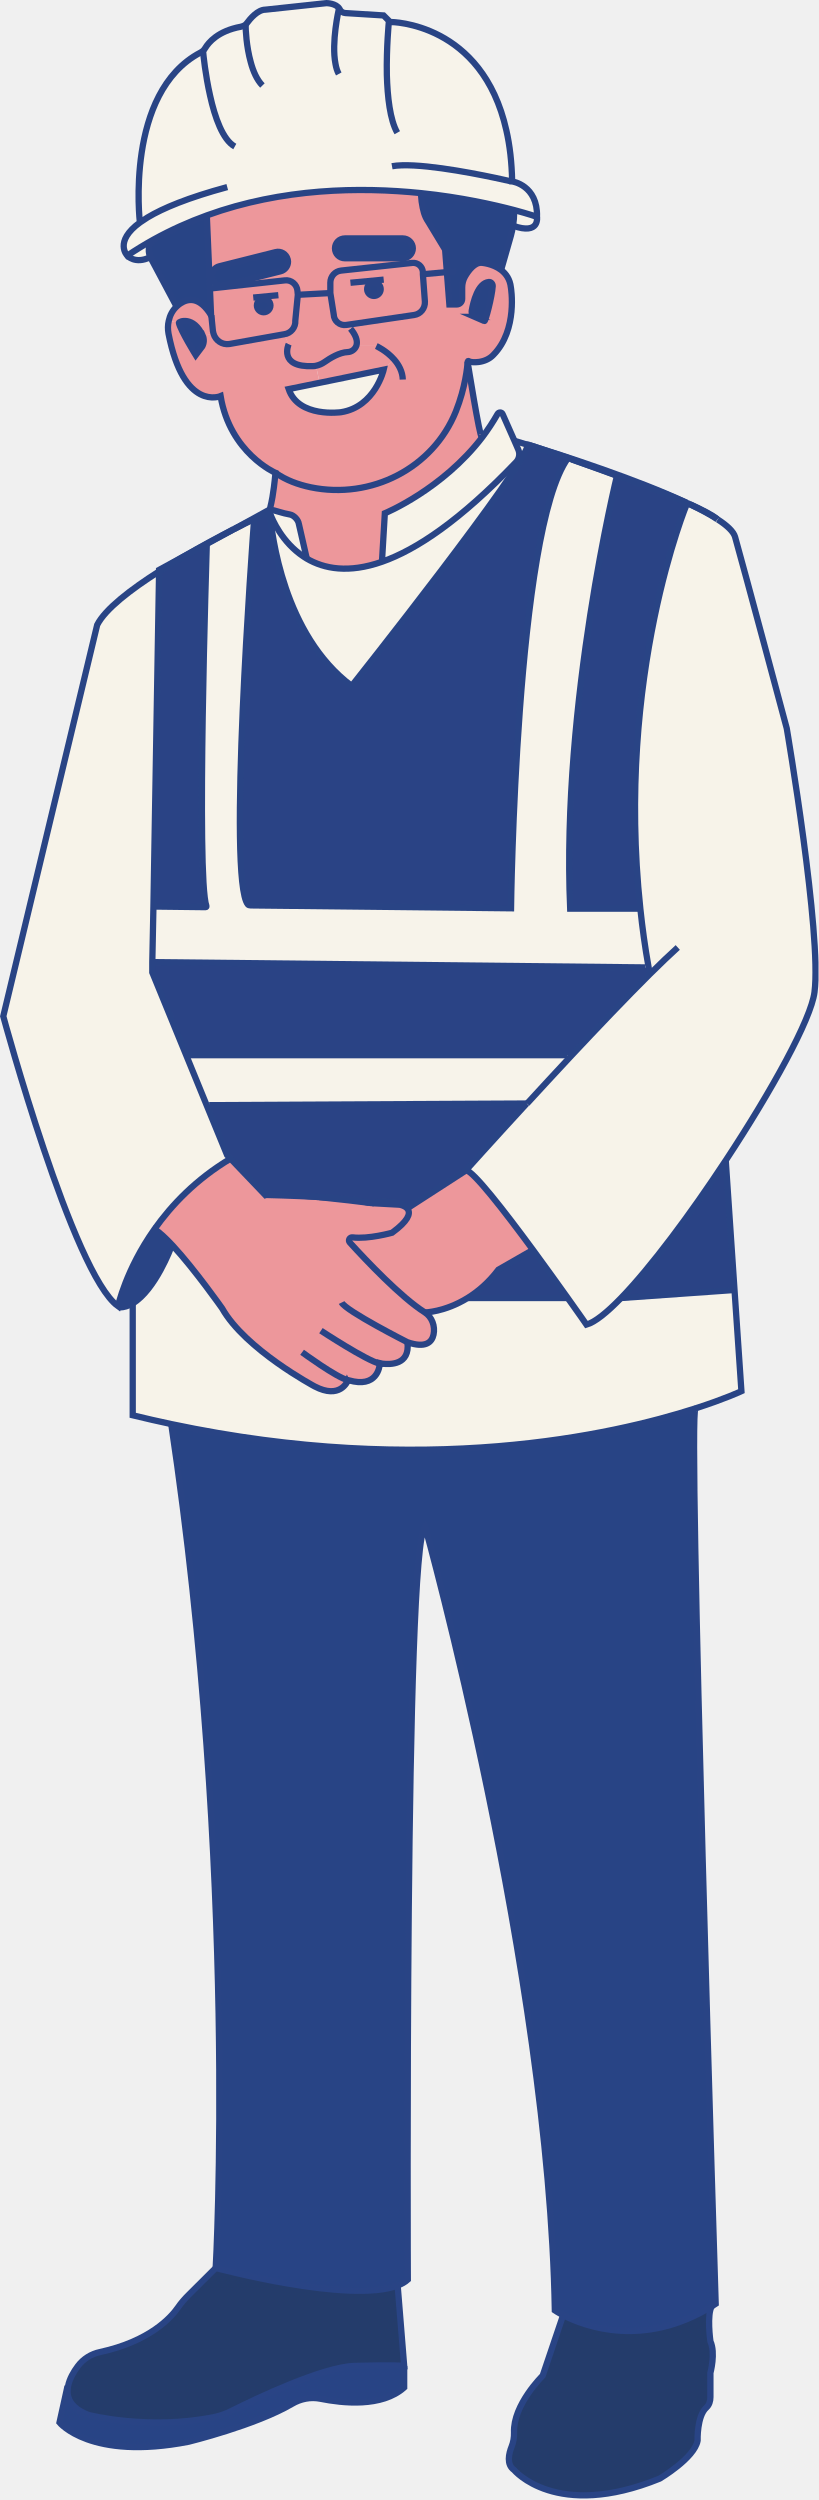
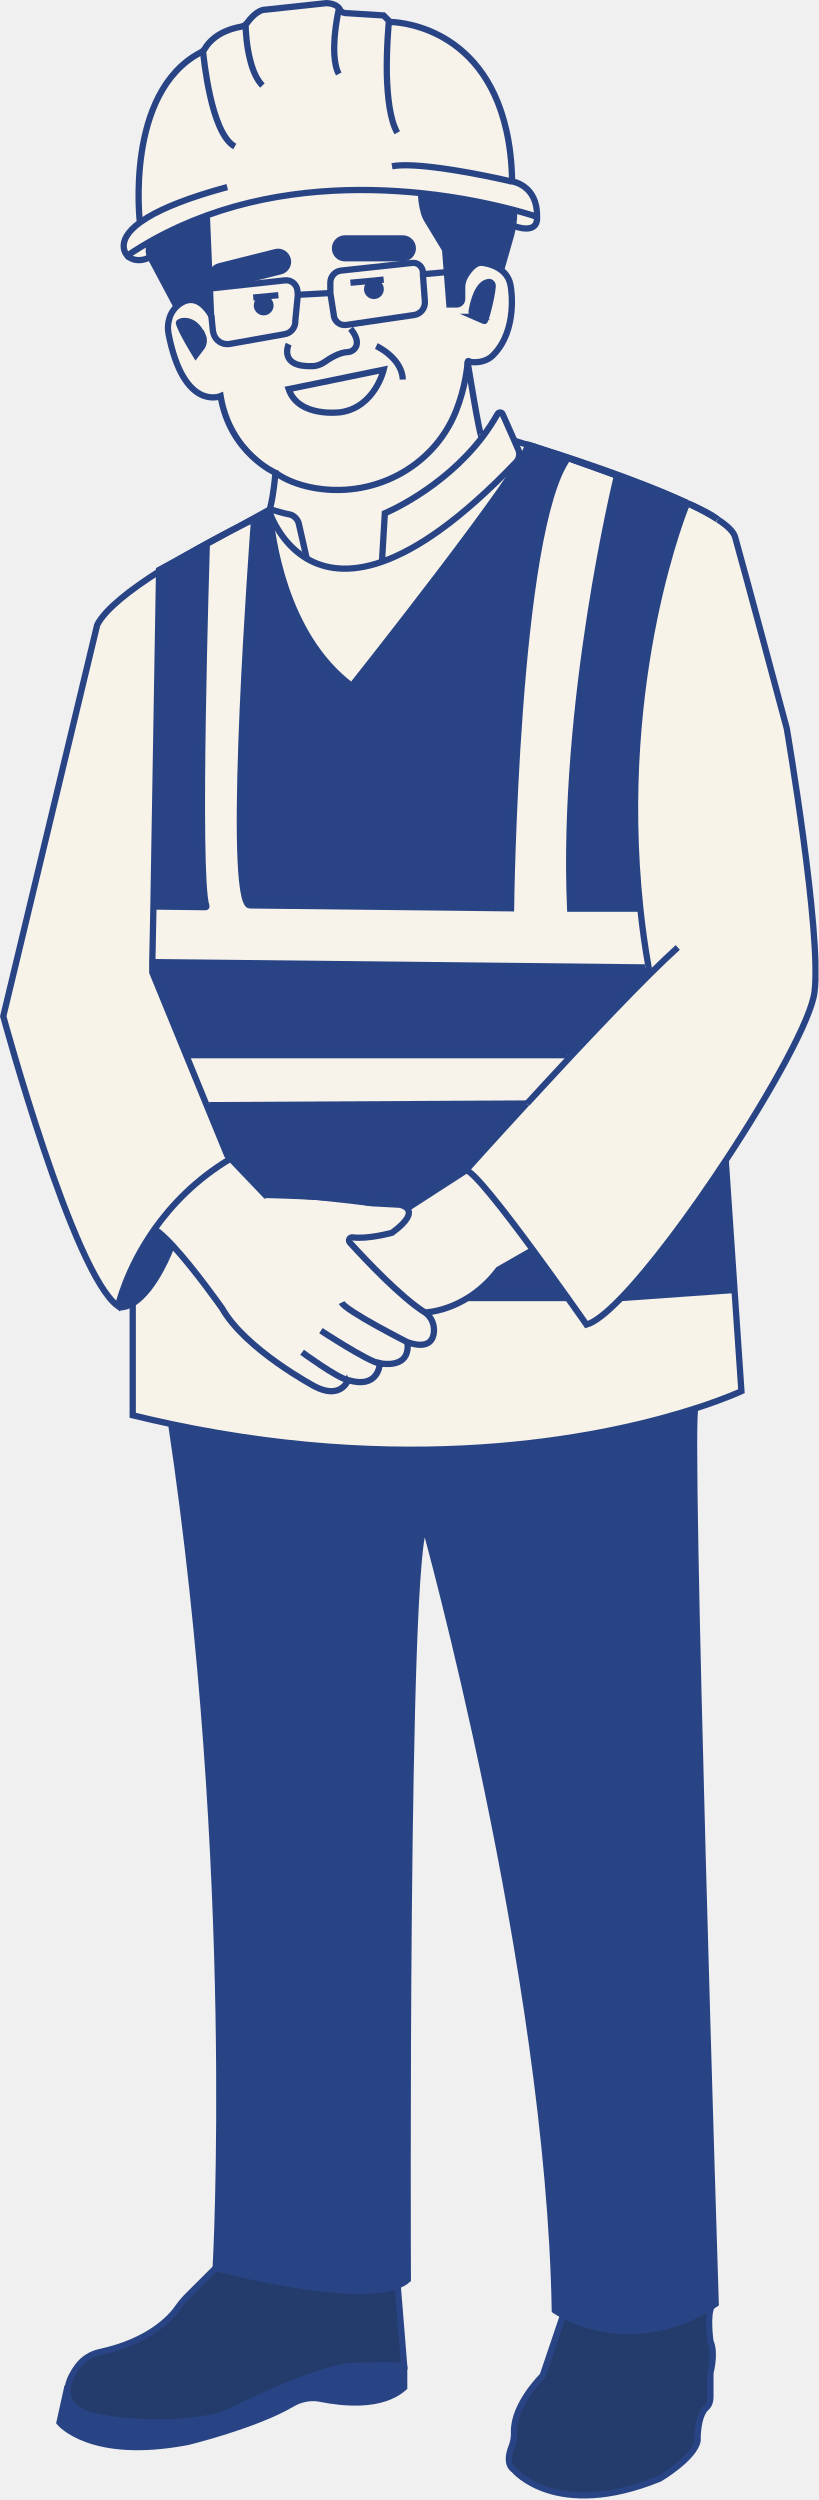
<svg xmlns="http://www.w3.org/2000/svg" width="185" height="565" viewBox="0 0 185 565" fill="none">
  <g clip-path="url(#clip0_3259_419)">
    <path d="M140.348 293.352C137.142 296.644 134.446 298.828 132.516 299.396C132.516 299.396 130.814 296.956 128.26 293.352C126.103 290.316 123.322 286.428 120.428 282.512C113.873 273.602 106.808 264.522 105.275 264.522C105.275 264.522 111.177 257.967 119.009 249.426C122.017 246.134 125.337 242.559 128.686 238.955C134.957 232.23 141.483 225.42 146.761 220.17C146.676 219.631 146.562 219.063 146.477 218.524C145.683 214.069 145.087 209.699 144.633 205.414C138.958 152.465 155.217 113.731 155.217 113.731C155.416 113.845 155.643 113.93 155.841 114.015C158.225 115.179 160.325 116.285 161.999 117.364C161.999 117.364 162.056 117.392 162.084 117.42C164.241 118.839 165.688 120.173 166 121.336C168.157 128.941 177.691 164.638 177.691 164.638C177.691 164.638 185.608 211.203 183.962 224.256C183.196 230.357 174.314 246.503 163.929 262.252C155.898 274.425 147.016 286.371 140.263 293.352H140.348Z" fill="#F7F3E9" />
    <path d="M166 291.535L167.561 314.406C167.561 314.406 163.957 316.109 157.175 318.294C138.56 324.281 95.968 333.958 38.705 321.841C35.839 321.245 32.945 320.564 29.994 319.855V294.543C35.101 291.479 38.705 281.774 38.705 281.774L39.017 281.49C43.983 286.853 50.169 295.65 50.169 295.65C55.39 304.929 71.082 313.3 71.082 313.3C76.814 316.279 78.488 312.222 78.63 311.881C78.659 311.881 78.715 311.881 78.744 311.881H78.772C85.157 313.782 85.781 308.902 85.809 308.107C86.093 308.192 86.292 308.192 86.405 308.107C88.079 308.306 92.676 308.447 92.052 303.283C96.195 304.702 97.585 303.283 97.954 301.552C98.352 299.651 97.585 297.579 95.968 296.53C95.968 296.53 100.451 296.473 105.644 293.266H128.232C130.814 296.87 132.488 299.31 132.488 299.31C134.389 298.771 137.113 296.586 140.32 293.266L165.972 291.479L166 291.535Z" fill="#F7F3E9" />
    <path d="M164.014 262.223L166 291.535L140.348 293.323C147.102 286.342 156.012 274.396 164.014 262.223Z" fill="#2A4385" />
    <path d="M89.867 516.529C79.056 520.7 48.75 512.556 48.75 512.556C48.75 512.556 53.829 423.002 38.705 321.869C95.968 333.957 138.532 324.31 157.175 318.322C155.387 318.918 161.744 520.7 161.744 520.7C161.375 520.7 161.091 520.899 160.892 521.24C145.371 530.831 132.034 525.723 127.267 523.254C126.046 522.63 125.394 522.176 125.394 522.176C124.117 445.646 96.053 344.996 96.053 344.996C91.428 349.281 92.165 515.224 92.165 515.224C91.57 515.763 90.775 516.189 89.867 516.557V516.529Z" fill="#284485" />
    <path d="M160.523 529.185C161.744 531.852 160.523 536.335 160.523 536.335V541.812C160.523 542.692 160.24 543.571 159.615 544.167C157.459 546.097 157.629 551.63 157.629 551.63C156.948 555.574 149.06 560.228 149.06 560.228C125.621 569.762 116.143 558.27 116.143 558.27C114.412 557.05 114.98 554.581 115.604 552.964C116.001 551.942 116.2 550.892 116.143 549.814C115.916 543.543 122.613 536.96 122.613 536.96L127.238 523.282C132.006 525.751 145.342 530.83 160.864 521.268C159.644 523.112 160.523 529.241 160.523 529.241V529.185Z" fill="#243C6B" />
    <path d="M155.217 113.646C155.217 113.646 155.302 113.646 155.331 113.675C155.331 113.675 139.071 152.408 144.746 205.358H128.827C126.813 158.878 139.412 107.517 139.412 107.517L129.196 103.8C137.057 106.496 147.953 110.383 155.217 113.618V113.646Z" fill="#2A4385" />
    <path d="M146.562 218.496C146.648 219.035 146.733 219.602 146.846 220.142C141.568 225.391 135.042 232.23 128.771 238.927L128.288 238.444H42.11L34.449 219.744V217.417L145.796 218.609L146.562 218.467V218.496Z" fill="#2A4385" />
    <path d="M146.563 218.495L145.796 218.637L34.477 217.446L34.704 204.847L46.48 204.988C46.48 204.988 46.707 204.875 46.65 204.761C44.352 198.32 46.707 124.344 46.736 122.925L52.723 119.633L52.836 119.577C54.567 118.668 56.128 117.902 57.377 117.306C57.036 121.96 51.332 198.661 55.958 204.364C56.1 204.534 56.327 204.591 56.554 204.591L115.434 205.244C115.434 205.244 116.456 119.747 128.317 103.487C128.6 103.572 128.856 103.658 129.168 103.771L139.383 107.488C139.383 107.488 126.784 158.849 128.799 205.329H144.718C145.172 209.614 145.768 213.984 146.563 218.439V218.495Z" fill="#F7F3EA" />
    <path d="M119.69 100.649C126.898 102.863 143.867 108.339 155.189 113.674C147.925 110.439 137.028 106.552 129.168 103.856C128.884 103.742 128.6 103.657 128.317 103.572C124.032 102.125 120.769 101.047 119.662 100.678L119.69 100.649Z" fill="#F7F3E9" />
    <path d="M128.26 238.472L128.742 238.955C125.394 242.558 122.074 246.134 119.066 249.425L47.303 249.794L46.821 249.993L42.11 238.472H128.288H128.26Z" fill="#F7F3EA" />
    <path d="M128.26 293.351H105.672C107.971 291.933 110.411 289.89 112.653 286.938L120.428 282.483C123.322 286.399 126.075 290.287 128.26 293.323V293.351Z" fill="#2A4385" />
    <path d="M121.336 48.977C121.336 48.977 122.131 53.205 115.945 51.02C116.115 49.998 116.2 48.977 116.2 47.955V47.671C116.2 47.671 116.2 47.501 116.2 47.444C119.492 48.324 121.365 48.977 121.365 48.977H121.336Z" fill="#F7F3EA" />
    <path d="M115.718 40.975C115.718 40.975 121.535 41.798 121.336 48.977C121.336 48.977 119.463 48.324 116.172 47.444C116.143 45.657 115.434 43.926 114.242 42.592C113.448 41.741 112.539 40.861 111.83 40.18C113.873 40.634 115.264 40.946 115.462 40.975H115.718Z" fill="#F7F3EA" />
-     <path d="M105.304 264.521C106.836 264.521 113.902 273.602 120.456 282.512L112.681 286.967C110.44 289.89 107.999 291.933 105.701 293.38C100.508 296.586 96.025 296.643 96.025 296.643C90.633 293.238 82.745 284.867 79.084 280.866C78.63 280.384 79.056 279.589 79.708 279.703C83.312 280.157 88.647 278.653 88.647 278.653C95.996 273.261 90.378 272.325 90.378 272.325C89.612 272.268 86.093 272.07 84.22 271.984C87.824 270.736 92.449 272.892 92.449 272.892L105.304 264.578V264.521Z" fill="#ED979B" />
+     <path d="M105.304 264.521C106.836 264.521 113.902 273.602 120.456 282.512L112.681 286.967C110.44 289.89 107.999 291.933 105.701 293.38C100.508 296.586 96.025 296.643 96.025 296.643C90.633 293.238 82.745 284.867 79.084 280.866C78.63 280.384 79.056 279.589 79.708 279.703C83.312 280.157 88.647 278.653 88.647 278.653C95.996 273.261 90.378 272.325 90.378 272.325C89.612 272.268 86.093 272.07 84.22 271.984C87.824 270.736 92.449 272.892 92.449 272.892L105.304 264.578V264.521Z" fill="#F7F3EA" />
    <path d="M119.69 100.65C120.797 101.019 124.06 102.097 128.345 103.544C116.484 119.775 115.462 205.301 115.462 205.301L56.582 204.648C56.355 204.648 56.128 204.591 55.986 204.421C51.389 198.717 57.064 122.017 57.405 117.363C59.561 116.285 60.895 115.661 60.895 115.661C60.895 115.661 60.923 115.802 61.037 116.058C61.434 120.74 64.073 143.526 79.51 155.075C79.51 155.075 119.548 104.594 119.293 100.536C119.293 100.536 119.293 100.536 119.35 100.536C119.463 100.536 119.577 100.593 119.719 100.65H119.69Z" fill="#2A4385" />
    <path d="M86.348 126.926C94.124 124.202 104.027 117.59 116.597 104.452C117.363 103.686 117.562 102.494 117.108 101.529L116.257 99.571C116.257 99.571 117.363 99.912 119.236 100.479C119.52 104.537 79.453 155.018 79.453 155.018C64.016 143.469 61.377 120.683 60.98 116.001C61.491 117.42 63.676 122.528 68.557 125.762C68.784 125.904 69.011 126.046 69.266 126.216C73.182 128.515 78.687 129.593 86.292 126.926H86.348Z" fill="#F7F3E9" />
    <path d="M47.275 249.765L119.038 249.396C111.178 257.938 105.304 264.493 105.304 264.493L92.449 272.807C92.449 272.807 87.796 270.65 84.22 271.899C83.965 271.899 83.738 271.842 83.454 271.814C83.057 271.757 82.688 271.643 82.319 271.558C80.531 271.076 76.332 270.764 72.047 270.508C71.99 270.508 71.933 270.508 71.877 270.508C66.457 269.969 61.037 269.6 59.959 270.054L52.099 261.825L51.332 261.031L46.792 249.964L47.275 249.765Z" fill="#2A4385" />
    <path d="M117.136 101.53C117.59 102.523 117.363 103.686 116.626 104.452C104.027 117.59 94.124 124.202 86.377 126.926L87.029 115.945C87.029 115.945 100.026 110.61 109.078 98.72C110.298 97.103 111.461 95.372 112.511 93.499C112.767 93.045 113.448 93.045 113.646 93.528L116.314 99.543L117.165 101.501L117.136 101.53Z" fill="#F7F3E9" />
    <path d="M100.962 61.49L100.565 56.411L96.734 50.083C95.883 48.834 95.571 47.557 95.258 45.543L95.088 43.642C104.112 44.578 111.518 46.224 116.143 47.472C116.143 47.557 116.143 47.643 116.143 47.699V47.983C116.143 49.005 116.058 50.026 115.888 51.048C115.774 51.814 115.604 52.552 115.406 53.289L113.192 61.036C111.234 59.561 108.766 59.419 108.766 59.419C107.176 59.334 105.814 61.206 105.048 62.512C104.594 63.278 104.396 64.129 104.396 64.98V67.563C104.396 68.272 103.856 68.84 103.147 68.84H101.501L100.934 61.519L100.962 61.49Z" fill="#284485" />
    <path d="M115.718 40.975H115.462C115.264 40.947 113.873 40.635 111.83 40.181C111.007 39.415 110.411 38.876 110.411 38.876V37.655V30.675C110.411 30.533 110.383 30.419 110.326 30.278L114.441 29.426C115.207 32.775 115.661 36.605 115.746 40.947L115.718 40.975Z" fill="#EAE042" />
-     <path d="M89.073 81.212C87.342 79.225 85.043 78.175 85.043 78.175H80.503C80.531 78.034 80.588 77.92 80.588 77.778C80.73 76.927 80.446 75.792 79.198 74.26L79.056 73.295L93.556 71.167C95.031 70.94 96.11 69.634 96.025 68.13L95.599 61.944L100.962 61.462L101.53 68.783H103.175C103.885 68.783 104.424 68.216 104.424 67.506V64.924C104.424 64.073 104.651 63.193 105.077 62.455C105.843 61.121 107.233 59.277 108.794 59.362C108.794 59.362 111.263 59.504 113.221 60.98C114.327 61.831 115.235 63.08 115.434 64.952C115.434 64.952 117.08 74.487 111.461 80.19C110.61 81.098 109.418 81.609 108.17 81.779C107.318 81.864 106.382 81.893 105.9 81.581C105.814 81.524 105.701 81.581 105.673 81.666C105.587 82.801 105.162 87.511 103.005 92.931C97.812 105.842 83.823 112.908 70.202 110.099C67.365 109.503 64.556 108.481 62.257 106.835C62.257 106.835 51.985 102.352 49.857 89.498C49.857 89.498 41.514 93.045 38.081 75.366C37.91 74.401 37.91 73.408 38.138 72.472L40.436 72.926C40.833 74.685 44.238 80.19 44.238 80.19L45.714 78.232C46.111 77.495 46.168 76.587 45.827 75.82L48.239 75.395C48.693 76.899 50.197 77.92 51.786 77.693L64.215 75.48L65.237 77.75C65.237 77.75 62.825 83.056 70.742 82.716C70.969 82.716 71.196 82.687 71.423 82.631L72.217 86.461L65.237 87.88C67.507 94.463 77.069 93.101 77.069 93.101C84.788 91.881 86.717 83.482 86.717 83.482L89.073 81.183V81.212ZM111.376 64.64C111.404 64.129 111.007 63.647 110.496 63.704C108.028 63.931 106.978 68.216 106.637 70.202C106.552 70.798 106.836 71.365 107.375 71.592L109.532 72.529C109.759 72.727 111.263 66.995 111.404 64.64H111.376Z" fill="#ED979B" />
+     <path d="M89.073 81.212C87.342 79.225 85.043 78.175 85.043 78.175H80.503C80.531 78.034 80.588 77.92 80.588 77.778C80.73 76.927 80.446 75.792 79.198 74.26L79.056 73.295L93.556 71.167C95.031 70.94 96.11 69.634 96.025 68.13L95.599 61.944L100.962 61.462L101.53 68.783H103.175C103.885 68.783 104.424 68.216 104.424 67.506V64.924C104.424 64.073 104.651 63.193 105.077 62.455C105.843 61.121 107.233 59.277 108.794 59.362C108.794 59.362 111.263 59.504 113.221 60.98C114.327 61.831 115.235 63.08 115.434 64.952C115.434 64.952 117.08 74.487 111.461 80.19C110.61 81.098 109.418 81.609 108.17 81.779C107.318 81.864 106.382 81.893 105.9 81.581C105.814 81.524 105.701 81.581 105.673 81.666C105.587 82.801 105.162 87.511 103.005 92.931C97.812 105.842 83.823 112.908 70.202 110.099C67.365 109.503 64.556 108.481 62.257 106.835C62.257 106.835 51.985 102.352 49.857 89.498C49.857 89.498 41.514 93.045 38.081 75.366C37.91 74.401 37.91 73.408 38.138 72.472L40.436 72.926C40.833 74.685 44.238 80.19 44.238 80.19L45.714 78.232C46.111 77.495 46.168 76.587 45.827 75.82L48.239 75.395C48.693 76.899 50.197 77.92 51.786 77.693L64.215 75.48L65.237 77.75C65.237 77.75 62.825 83.056 70.742 82.716C70.969 82.716 71.196 82.687 71.423 82.631L72.217 86.461L65.237 87.88C67.507 94.463 77.069 93.101 77.069 93.101C84.788 91.881 86.717 83.482 86.717 83.482L89.073 81.183V81.212ZM111.376 64.64C111.404 64.129 111.007 63.647 110.496 63.704C108.028 63.931 106.978 68.216 106.637 70.202C106.552 70.798 106.836 71.365 107.375 71.592L109.532 72.529C109.759 72.727 111.263 66.995 111.404 64.64H111.376Z" fill="#F7F3EA" />
    <path d="M33.285 49.147C33.2 48.892 33.2 48.636 33.172 48.381L33.058 45.685C32.973 43.784 33.711 41.911 35.044 40.578L36.208 39.414C37.315 38.307 37.825 36.775 37.627 35.214C37.059 30.816 37.144 21.793 47.473 21.594H47.502C47.502 21.594 50.226 14.897 56.667 14.074C58.965 13.79 61.746 14.245 65.038 16.004C66.201 16.6 67.507 16.912 68.812 16.912C70.117 16.912 71.281 16.571 72.359 15.947C73.21 15.465 74.402 14.84 75.821 14.443C78.914 13.535 83.114 13.422 87.427 16.94C88.335 17.678 89.271 18.586 90.179 19.664C90.179 19.664 102.58 18.047 102.409 25.794C102.409 25.794 109.361 26.389 110.298 30.334C110.326 30.476 110.355 30.589 110.383 30.731V38.903C110.383 38.903 111.007 39.442 111.83 40.209C112.568 40.89 113.476 41.769 114.242 42.62C115.434 43.954 116.143 45.685 116.172 47.473C111.546 46.253 104.14 44.578 95.117 43.642C81.326 42.223 63.761 42.507 46.764 48.665C42.678 50.14 38.62 51.956 34.619 54.17C34.846 53.943 35.442 52.921 34.136 51.077C33.711 50.509 33.427 49.856 33.285 49.175V49.147Z" fill="#F7F3EA" />
    <path d="M114.412 29.454L110.298 30.305C109.361 26.389 102.409 25.765 102.409 25.765C102.551 18.018 90.179 19.636 90.179 19.636C89.271 18.557 88.335 17.649 87.427 16.912C87.285 10.669 87.881 4.908 87.881 4.908L88.022 4.767L88.164 4.908C88.533 4.908 108.992 5.022 114.441 29.425L114.412 29.454Z" fill="#F7F3EA" />
    <path d="M110.496 63.704C111.007 63.648 111.404 64.13 111.376 64.641C111.234 66.996 109.73 72.728 109.503 72.529L107.347 71.593C106.808 71.366 106.524 70.798 106.609 70.202C106.949 68.216 107.999 63.931 110.468 63.704H110.496Z" fill="#284485" />
-     <path d="M108.851 98.635L109.021 98.777C99.969 110.638 86.973 116.001 86.973 116.001L86.32 126.983C78.744 129.65 73.21 128.572 69.294 126.274L67.507 118.442C67.365 117.505 66.343 116.484 65.52 116.342C63.789 116.058 62.229 115.405 60.952 115.207L61.207 114.072C61.207 114.072 61.775 111.972 62.229 106.921C64.527 108.567 67.337 109.588 70.174 110.184C83.795 112.994 97.784 105.899 102.977 93.017C105.133 87.597 105.587 82.886 105.644 81.751C105.644 81.751 108.425 99.174 108.822 98.664L108.851 98.635Z" fill="#ED979B" />
-     <path d="M100.593 56.411L100.99 61.491L95.627 61.973V61.462C95.486 60.214 94.407 59.306 93.159 59.419L77.098 61.15C75.707 61.292 74.657 62.484 74.657 63.874V66.229L67.308 66.627L67.223 65.719C67.109 64.271 65.832 63.193 64.385 63.363L47.473 65.208L46.764 48.608C63.789 42.45 81.326 42.195 95.117 43.585L95.287 45.486C95.599 47.529 95.911 48.778 96.762 50.027L100.593 56.355V56.411ZM93.3 56.127C93.3 54.907 92.279 53.886 91.059 53.886H77.949C76.701 53.886 75.707 54.907 75.707 56.127C75.707 57.348 76.701 58.369 77.949 58.369H91.059C92.279 58.369 93.3 57.376 93.3 56.127ZM65.066 59.135C65.066 58.965 65.038 58.795 64.981 58.596C64.669 57.404 63.449 56.667 62.257 56.979L49.516 60.185C48.495 60.441 47.814 61.349 47.814 62.342C47.814 62.512 47.814 62.711 47.899 62.881C48.183 64.101 49.403 64.811 50.623 64.527L63.335 61.32C64.357 61.065 65.038 60.157 65.038 59.135H65.066Z" fill="#ED979B" />
-     <path d="M78.658 311.909C78.516 312.25 76.814 316.308 71.11 313.328C71.11 313.328 55.418 304.957 50.197 295.678C50.197 295.678 44.011 286.882 39.045 281.519C37.456 279.816 36.009 278.454 34.931 277.801C38.79 272.353 44.295 266.536 52.127 261.854L59.987 270.083C59.987 270.083 65.974 270.225 71.905 270.537C71.962 270.537 72.018 270.537 72.075 270.537C76.871 271.019 81.695 271.615 83.482 271.842C83.738 271.871 83.965 271.928 84.249 271.928C86.093 272.013 89.64 272.211 90.406 272.268C90.406 272.268 96.025 273.204 88.675 278.596C88.675 278.596 83.341 280.1 79.737 279.646C79.084 279.561 78.658 280.327 79.112 280.809C82.773 284.839 90.662 293.181 96.053 296.586C97.699 297.636 98.436 299.736 98.039 301.609C97.67 303.34 96.28 304.759 92.137 303.34C92.761 308.504 88.164 308.362 86.49 308.164C86.121 308.107 85.894 308.05 85.894 308.05C85.894 308.05 85.894 308.079 85.894 308.135C85.866 308.902 85.242 313.782 78.857 311.909H78.829C78.829 311.909 78.743 311.909 78.715 311.881L78.658 311.909Z" fill="#ED979B" />
-     <path d="M96.025 68.159C96.11 69.663 95.06 70.997 93.556 71.196L79.056 73.324L78.261 73.437C76.786 73.664 75.452 72.529 75.424 71.082L74.657 66.23V63.874C74.657 62.484 75.707 61.292 77.098 61.15L93.159 59.419C94.379 59.278 95.486 60.214 95.571 61.463V61.973L96.025 68.159ZM86.036 65.35C86.036 64.499 85.355 63.818 84.504 63.818C83.653 63.818 82.972 64.527 82.972 65.35C82.972 66.173 83.681 66.882 84.504 66.882C85.327 66.882 86.036 66.173 86.036 65.35Z" fill="#ED979B" />
+     <path d="M108.851 98.635L109.021 98.777C99.969 110.638 86.973 116.001 86.973 116.001L86.32 126.983C78.744 129.65 73.21 128.572 69.294 126.274L67.507 118.442C67.365 117.505 66.343 116.484 65.52 116.342C63.789 116.058 62.229 115.405 60.952 115.207L61.207 114.072C61.207 114.072 61.775 111.972 62.229 106.921C64.527 108.567 67.337 109.588 70.174 110.184C83.795 112.994 97.784 105.899 102.977 93.017C105.133 87.597 105.587 82.886 105.644 81.751C105.644 81.751 108.425 99.174 108.822 98.664L108.851 98.635Z" fill="#F7F3EA" />
+     <path d="M100.593 56.411L100.99 61.491L95.627 61.973V61.462C95.486 60.214 94.407 59.306 93.159 59.419L77.098 61.15C75.707 61.292 74.657 62.484 74.657 63.874V66.229L67.308 66.627L67.223 65.719C67.109 64.271 65.832 63.193 64.385 63.363L47.473 65.208L46.764 48.608C63.789 42.45 81.326 42.195 95.117 43.585L95.287 45.486C95.599 47.529 95.911 48.778 96.762 50.027L100.593 56.355V56.411ZM93.3 56.127C93.3 54.907 92.279 53.886 91.059 53.886H77.949C76.701 53.886 75.707 54.907 75.707 56.127C75.707 57.348 76.701 58.369 77.949 58.369H91.059C92.279 58.369 93.3 57.376 93.3 56.127ZM65.066 59.135C65.066 58.965 65.038 58.795 64.981 58.596C64.669 57.404 63.449 56.667 62.257 56.979L49.516 60.185C48.495 60.441 47.814 61.349 47.814 62.342C47.814 62.512 47.814 62.711 47.899 62.881C48.183 64.101 49.403 64.811 50.623 64.527L63.335 61.32C64.357 61.065 65.038 60.157 65.038 59.135H65.066Z" fill="#F7F3EA" />
+     <path d="M78.658 311.909C78.516 312.25 76.814 316.308 71.11 313.328C71.11 313.328 55.418 304.957 50.197 295.678C50.197 295.678 44.011 286.882 39.045 281.519C37.456 279.816 36.009 278.454 34.931 277.801C38.79 272.353 44.295 266.536 52.127 261.854L59.987 270.083C59.987 270.083 65.974 270.225 71.905 270.537C71.962 270.537 72.018 270.537 72.075 270.537C76.871 271.019 81.695 271.615 83.482 271.842C83.738 271.871 83.965 271.928 84.249 271.928C86.093 272.013 89.64 272.211 90.406 272.268C90.406 272.268 96.025 273.204 88.675 278.596C88.675 278.596 83.341 280.1 79.737 279.646C79.084 279.561 78.658 280.327 79.112 280.809C82.773 284.839 90.662 293.181 96.053 296.586C97.699 297.636 98.436 299.736 98.039 301.609C97.67 303.34 96.28 304.759 92.137 303.34C92.761 308.504 88.164 308.362 86.49 308.164C86.121 308.107 85.894 308.05 85.894 308.05C85.894 308.05 85.894 308.079 85.894 308.135C85.866 308.902 85.242 313.782 78.857 311.909H78.829C78.829 311.909 78.743 311.909 78.715 311.881L78.658 311.909Z" fill="#F7F3EA" />
+     <path d="M96.025 68.159C96.11 69.663 95.06 70.997 93.556 71.196L79.056 73.324L78.261 73.437C76.786 73.664 75.452 72.529 75.424 71.082L74.657 66.23V63.874C74.657 62.484 75.707 61.292 77.098 61.15L93.159 59.419C94.379 59.278 95.486 60.214 95.571 61.463V61.973L96.025 68.159ZM86.036 65.35C86.036 64.499 85.355 63.818 84.504 63.818C83.653 63.818 82.972 64.527 82.972 65.35C82.972 66.173 83.681 66.882 84.504 66.882C85.327 66.882 86.036 66.173 86.036 65.35Z" fill="#F7F3EA" />
    <path d="M91.059 53.886C92.279 53.886 93.301 54.907 93.301 56.127C93.301 57.348 92.279 58.369 91.059 58.369H77.949C76.701 58.369 75.707 57.376 75.707 56.127C75.707 54.879 76.701 53.886 77.949 53.886H91.059Z" fill="#284485" />
    <path d="M91.343 534.719V539.571C86.292 544.111 77.382 543.118 72.444 542.125C70.231 541.671 67.932 542.125 65.974 543.288C57.774 548.112 42.621 551.829 42.621 551.829C20.431 556.171 13.45 547.488 13.45 547.488L15.266 539.259H15.408C15.238 540.167 15.238 541.047 15.522 541.869C16.004 543.345 17.338 544.735 20.005 545.757C20.005 545.757 33.569 549.247 48.41 546.239C49.828 545.956 51.219 545.445 52.524 544.764C57.859 542.096 72.983 534.861 80.276 534.662C89.186 534.435 91.371 534.662 91.371 534.662L91.343 534.719Z" fill="#284485" />
    <path d="M89.867 516.529L91.343 534.746C91.343 534.746 89.186 534.519 80.248 534.746C72.955 534.945 57.831 542.181 52.496 544.848C51.191 545.501 49.828 546.011 48.381 546.324C33.541 549.303 19.977 545.841 19.977 545.841C17.309 544.82 16.004 543.429 15.493 541.954C15.21 541.102 15.21 540.223 15.38 539.343C15.664 537.697 16.628 536.08 17.593 534.803C18.813 533.157 20.601 532.05 22.587 531.625C33.824 529.213 38.62 523.821 40.237 521.523C40.918 520.53 41.713 519.622 42.564 518.77L48.75 512.613C48.75 512.613 79.056 520.757 89.867 516.585V516.529Z" fill="#243C6B" />
-     <path d="M89.073 81.212L86.717 83.51L72.217 86.49L71.423 82.659C72.104 82.517 72.756 82.234 73.324 81.836C74.572 80.957 76.729 79.623 78.602 79.566C79.453 79.538 80.248 78.942 80.531 78.147H85.072C85.072 78.147 87.37 79.226 89.101 81.212H89.073Z" fill="#ED979B" />
+     <path d="M89.073 81.212L86.717 83.51L72.217 86.49L71.423 82.659C72.104 82.517 72.756 82.234 73.324 81.836C74.572 80.957 76.729 79.623 78.602 79.566C79.453 79.538 80.248 78.942 80.531 78.147H85.072C85.072 78.147 87.37 79.226 89.101 81.212H89.073Z" fill="#F7F3EA" />
    <path d="M86.689 3.49L88.023 4.824L87.881 4.966C87.881 4.966 87.313 10.726 87.427 16.969C83.114 13.45 78.914 13.564 75.821 14.472C74.856 9.563 76.559 2.185 76.559 2.185L76.757 2.071L76.814 2.185C77.041 2.639 77.523 2.951 78.034 2.979L86.689 3.518V3.49Z" fill="#F7F3EA" />
    <path d="M72.217 86.518L86.717 83.539C86.717 83.539 84.788 91.938 77.07 93.158C77.07 93.158 67.478 94.52 65.237 87.937L72.217 86.518Z" fill="#F7F3E9" />
    <path d="M84.504 66.882C85.35 66.882 86.036 66.196 86.036 65.35C86.036 64.503 85.35 63.817 84.504 63.817C83.658 63.817 82.972 64.503 82.972 65.35C82.972 66.196 83.658 66.882 84.504 66.882Z" fill="#284485" />
-     <path d="M82.319 271.588C82.716 271.673 83.085 271.786 83.454 271.843C81.666 271.616 76.842 271.02 72.047 270.538C76.332 270.765 80.531 271.105 82.319 271.588Z" fill="#ED979B" />
-     <path d="M79.198 74.317C80.446 75.85 80.73 76.984 80.588 77.836C80.588 77.978 80.531 78.063 80.503 78.176C80.219 78.971 79.425 79.567 78.573 79.595C76.729 79.652 74.544 80.986 73.295 81.865C72.728 82.263 72.075 82.546 71.394 82.688C71.167 82.716 70.94 82.745 70.713 82.773C62.796 83.114 65.208 77.807 65.208 77.807L64.187 75.537C65.691 75.31 66.797 73.977 66.684 72.444L67.251 66.627L74.601 66.23L75.367 71.082C75.395 72.558 76.757 73.665 78.204 73.438L78.999 73.324L79.141 74.289L79.198 74.317Z" fill="#ED979B" />
+     <path d="M82.319 271.588C82.716 271.673 83.085 271.786 83.454 271.843C81.666 271.616 76.842 271.02 72.047 270.538C76.332 270.765 80.531 271.105 82.319 271.588Z" fill="#F7F3EA" />
+     <path d="M79.198 74.317C80.446 75.85 80.73 76.984 80.588 77.836C80.588 77.978 80.531 78.063 80.503 78.176C80.219 78.971 79.425 79.567 78.573 79.595C76.729 79.652 74.544 80.986 73.295 81.865C72.728 82.263 72.075 82.546 71.394 82.688C71.167 82.716 70.94 82.745 70.713 82.773C62.796 83.114 65.208 77.807 65.208 77.807L64.187 75.537C65.691 75.31 66.797 73.977 66.684 72.444L67.251 66.627L74.601 66.23L75.367 71.082C75.395 72.558 76.757 73.665 78.204 73.438L78.999 73.324L79.141 74.289L79.198 74.317Z" fill="#F7F3EA" />
    <path d="M76.757 2.043L76.559 2.156C76.559 2.156 74.856 9.562 75.821 14.443C74.402 14.84 73.21 15.464 72.359 15.947C71.281 16.6 70.061 16.912 68.812 16.912C67.564 16.912 66.201 16.6 65.038 16.004C61.746 14.244 58.994 13.79 56.667 14.074C55.674 10.527 55.504 6.668 55.504 5.561C55.589 5.476 55.674 5.391 55.759 5.278C56.554 4.199 58.256 2.185 59.987 2.185L73.778 0.709C73.778 0.709 75.991 0.709 76.757 2.043Z" fill="#F7F3EA" />
    <path d="M71.877 270.509C65.974 270.196 59.959 270.055 59.959 270.055C61.037 269.572 66.428 269.941 71.877 270.509Z" fill="#F7F3E9" />
    <path d="M69.323 126.217C69.067 126.075 68.84 125.933 68.613 125.763C63.733 122.528 61.548 117.42 61.037 116.001C61.009 115.434 60.98 115.15 60.98 115.15C62.257 115.349 63.818 116.001 65.549 116.285C66.4 116.427 67.393 117.448 67.535 118.385L69.323 126.217Z" fill="#F7F3E9" />
-     <path d="M67.223 65.719L67.308 66.627L66.741 72.444C66.854 73.976 65.747 75.338 64.243 75.537L51.815 77.75C50.197 77.977 48.722 76.956 48.268 75.452C48.211 75.281 48.154 75.054 48.126 74.856L47.757 71.252L47.502 65.236L64.414 63.392C65.832 63.221 67.138 64.3 67.251 65.747L67.223 65.719ZM61.122 69.039C61.122 68.187 60.413 67.506 59.59 67.506C58.767 67.506 58.057 68.187 58.057 69.039C58.057 69.89 58.767 70.571 59.59 70.571C60.413 70.571 61.122 69.89 61.122 69.039Z" fill="#ED979B" />
+     <path d="M67.223 65.719L67.308 66.627L66.741 72.444C66.854 73.976 65.747 75.338 64.243 75.537L51.815 77.75C50.197 77.977 48.722 76.956 48.268 75.452C48.211 75.281 48.154 75.054 48.126 74.856L47.757 71.252L47.502 65.236L64.414 63.392C65.832 63.221 67.138 64.3 67.251 65.747L67.223 65.719ZM61.122 69.039C61.122 68.187 60.413 67.506 59.59 67.506C58.767 67.506 58.057 68.187 58.057 69.039C58.057 69.89 58.767 70.571 59.59 70.571C60.413 70.571 61.122 69.89 61.122 69.039Z" fill="#F7F3EA" />
    <path d="M65.01 58.596C65.038 58.766 65.095 58.965 65.095 59.135C65.095 60.157 64.385 61.065 63.392 61.32L50.68 64.526C49.459 64.81 48.268 64.101 47.956 62.881C47.899 62.71 47.87 62.512 47.87 62.342C47.87 61.348 48.551 60.44 49.573 60.185L62.314 56.978C63.506 56.666 64.726 57.404 65.038 58.596H65.01Z" fill="#284485" />
    <path d="M59.561 67.506C60.413 67.506 61.094 68.187 61.094 69.039C61.094 69.89 60.384 70.571 59.561 70.571C58.739 70.571 58.029 69.89 58.029 69.039C58.029 68.187 58.739 67.506 59.561 67.506Z" fill="#284485" />
    <path d="M55.504 5.562C55.504 6.668 55.674 10.527 56.667 14.074C50.226 14.869 47.502 21.594 47.502 21.594H47.473C46.395 16.94 45.969 12.514 45.884 11.492C46.083 11.293 46.253 11.095 46.395 10.839C47.133 9.619 49.233 7.009 54.425 6.044C54.823 5.959 55.191 5.817 55.504 5.562Z" fill="#EAE042" />
    <path d="M52.751 119.661L46.764 122.924L41.628 125.762C45.572 123.464 49.488 121.364 52.779 119.661H52.751Z" fill="#F7F3E9" />
    <path d="M34.903 277.801C28.404 287.024 26.674 295.196 26.674 295.196C16.543 287.96 0.738 229.676 0.738 229.676L21.963 141.227C23.779 137.652 29.483 133.254 35.953 129.139L34.676 204.847L34.449 217.445V219.772L42.053 238.472L46.764 249.993L51.304 261.059L52.07 261.854C44.238 266.536 38.733 272.353 34.874 277.801H34.903Z" fill="#F7F3E9" />
-     <path d="M39.925 69.323C40.181 69.067 40.464 68.84 40.748 68.641C42.649 67.365 45.175 67.138 47.729 71.252L48.097 74.856C48.097 75.083 48.183 75.281 48.239 75.452L45.827 75.877C43.841 71.337 40.351 72.586 40.464 72.955L38.166 72.501C38.421 71.281 39.017 70.145 39.925 69.294V69.323Z" fill="#ED979B" />
+     <path d="M39.925 69.323C40.181 69.067 40.464 68.84 40.748 68.641C42.649 67.365 45.175 67.138 47.729 71.252L48.097 74.856C48.097 75.083 48.183 75.281 48.239 75.452L45.827 75.877C43.841 71.337 40.351 72.586 40.464 72.955L38.166 72.501C38.421 71.281 39.017 70.145 39.925 69.294V69.323Z" fill="#F7F3EA" />
    <path d="M47.473 65.208L47.729 71.224C45.146 67.109 42.621 67.364 40.748 68.613C40.464 68.812 40.181 69.039 39.925 69.294L33.966 58.086C33.966 58.086 32.888 56.014 34.562 54.198C34.562 54.198 34.562 54.198 34.59 54.141C38.563 51.928 42.621 50.112 46.736 48.636L47.445 65.236L47.473 65.208Z" fill="#284485" />
    <path d="M45.884 11.492C45.969 12.514 46.423 16.94 47.473 21.594C37.116 21.793 37.059 30.816 37.627 35.215C37.825 36.775 37.315 38.308 36.208 39.414L35.044 40.578C33.682 41.94 32.973 43.784 33.058 45.685L33.172 48.381C33.172 48.636 33.2 48.892 33.285 49.147C32.661 49.544 32.122 49.913 31.611 50.254C31.611 50.254 28.149 20.941 45.288 11.889C45.515 11.776 45.685 11.634 45.884 11.492Z" fill="#F7F3EA" />
    <path d="M41.599 125.734L46.735 122.925C46.707 124.344 44.324 198.32 46.65 204.761C46.679 204.875 46.593 204.988 46.48 204.988L34.704 204.847L35.981 129.139C37.825 127.976 39.698 126.841 41.599 125.734Z" fill="#2A4385" />
    <path d="M45.827 75.877C46.168 76.644 46.111 77.552 45.714 78.289L44.238 80.247C44.238 80.247 40.833 74.742 40.436 72.983C40.351 72.614 43.813 71.337 45.799 75.906L45.827 75.877Z" fill="#284485" />
    <path d="M29.994 294.572C29.029 295.139 28.007 295.48 26.957 295.48L26.674 295.196C26.674 295.196 28.404 287.023 34.903 277.801C35.981 278.454 37.428 279.788 39.017 281.519L38.705 281.802C38.705 281.802 35.13 291.507 29.994 294.572Z" fill="#294485" />
    <path d="M34.165 51.048C35.47 52.893 34.874 53.914 34.647 54.141C32.661 55.248 30.703 56.44 28.773 57.745C28.773 57.745 25.624 54.624 31.668 50.225C32.15 49.885 32.718 49.516 33.342 49.119C33.484 49.8 33.796 50.452 34.193 51.02L34.165 51.048Z" fill="#F7F3EA" />
    <path d="M34.619 54.142L34.59 54.198C32.888 56.014 33.995 58.086 33.995 58.086C30.561 59.788 28.773 57.745 28.773 57.745C30.703 56.44 32.661 55.22 34.647 54.142H34.619Z" fill="#F7F3EA" />
    <path d="M52.865 119.605C54.596 118.697 56.156 117.931 57.405 117.335C59.561 116.257 60.895 115.632 60.895 115.632C60.895 115.632 60.923 115.774 61.037 116.03C61.548 117.448 63.733 122.556 68.613 125.791C68.84 125.933 69.067 126.075 69.323 126.245C73.239 128.543 78.744 129.622 86.348 126.954C94.123 124.23 104.027 117.619 116.597 104.481C117.363 103.714 117.562 102.523 117.108 101.558L116.257 99.6L113.589 93.584C113.391 93.102 112.71 93.102 112.454 93.556C111.404 95.4 110.241 97.16 109.021 98.777C99.969 110.638 86.973 116.001 86.973 116.001L86.32 126.983V127.125" stroke="#294485" stroke-width="1.419" stroke-miterlimit="10" />
    <path d="M41.599 125.734C45.544 123.436 49.459 121.336 52.751 119.633" stroke="#294485" stroke-width="1.419" stroke-miterlimit="10" />
    <path d="M52.099 261.854C44.267 266.536 38.762 272.353 34.903 277.802C28.404 287.024 26.674 295.196 26.674 295.196C16.543 287.96 0.738 229.676 0.738 229.676L21.963 141.228C23.779 137.652 29.483 133.254 35.953 129.139C37.797 127.976 39.67 126.841 41.571 125.734" stroke="#294485" stroke-width="1.419" stroke-miterlimit="10" />
    <path d="M95.117 43.642L95.287 45.543C95.599 47.586 95.911 48.834 96.762 50.083L100.593 56.411L100.99 61.49L101.558 68.811H103.204C103.913 68.811 104.452 68.244 104.452 67.534V64.952C104.452 64.101 104.679 63.221 105.105 62.483C105.871 61.15 107.262 59.305 108.822 59.39C108.822 59.39 111.291 59.532 113.249 61.008C114.356 61.859 115.264 63.108 115.462 64.98C115.462 64.98 117.108 74.515 111.49 80.218C110.638 81.126 109.447 81.637 108.198 81.807C107.347 81.892 106.41 81.921 105.928 81.609C105.843 81.552 105.729 81.609 105.701 81.694C105.616 82.829 105.19 87.539 103.034 92.959C97.841 105.87 83.851 112.936 70.231 110.127C67.393 109.531 64.584 108.509 62.285 106.863" stroke="#294485" stroke-width="1.419" stroke-miterlimit="10" />
    <path d="M69.323 126.216L67.535 118.384C67.393 117.448 66.372 116.426 65.549 116.284C63.818 116.001 62.257 115.348 60.98 115.149L61.236 114.014C61.236 114.014 61.803 111.914 62.257 106.863C62.257 106.863 51.985 102.38 49.857 89.526C49.857 89.526 41.514 93.073 38.081 75.394C37.91 74.43 37.91 73.436 38.138 72.5C38.393 71.28 38.989 70.145 39.897 69.294C40.152 69.038 40.436 68.811 40.72 68.612C42.621 67.336 45.146 67.109 47.7 71.223L47.445 65.207L46.735 48.607" stroke="#294485" stroke-width="1.419" stroke-miterlimit="10" />
    <path d="M38.705 281.803C38.705 281.803 35.13 291.507 29.994 294.572C29.029 295.139 28.007 295.48 26.957 295.48" stroke="#294485" stroke-width="1.419" stroke-miterlimit="10" />
    <path d="M116.2 47.444C116.2 47.444 116.2 47.615 116.2 47.671V47.955C116.2 48.977 116.115 49.998 115.945 51.02C115.831 51.786 115.661 52.524 115.462 53.261L113.249 61.008" stroke="#294485" stroke-width="1.419" stroke-miterlimit="10" />
    <path d="M39.982 69.408L39.925 69.323L33.966 58.114C33.966 58.114 32.888 56.043 34.562 54.227C34.562 54.227 34.562 54.227 34.59 54.17" stroke="#294485" stroke-width="1.419" stroke-miterlimit="10" />
    <path d="M119.321 100.536C119.321 100.536 119.293 100.536 119.265 100.536C117.363 99.941 116.285 99.628 116.285 99.628" stroke="#294485" stroke-width="1.419" stroke-miterlimit="10" />
    <path d="M155.217 113.646C143.895 108.311 126.898 102.863 119.719 100.621" stroke="#294485" stroke-width="1.419" stroke-miterlimit="10" />
    <path d="M162.113 117.335C160.438 116.256 158.339 115.121 155.955 113.986" stroke="#294485" stroke-width="1.419" stroke-miterlimit="10" />
    <path d="M119.038 249.397C111.178 257.938 105.304 264.493 105.304 264.493C106.836 264.493 113.902 273.573 120.457 282.484C123.351 286.399 126.103 290.287 128.288 293.323C130.871 296.927 132.545 299.367 132.545 299.367C134.446 298.828 137.17 296.643 140.377 293.323C147.13 286.343 156.04 274.396 164.042 262.223C174.428 246.474 183.31 230.357 184.076 224.227C185.75 211.174 177.805 164.609 177.805 164.609C177.805 164.609 168.27 128.941 166.114 121.308C165.773 120.144 164.354 118.782 162.198 117.392" stroke="#294485" stroke-width="1.419" stroke-miterlimit="10" />
    <path d="M153.174 214.125C151.415 215.715 149.258 217.786 146.846 220.17C141.568 225.419 135.042 232.258 128.771 238.955C125.422 242.558 122.102 246.134 119.094 249.425" stroke="#294485" stroke-width="1.419" stroke-miterlimit="10" />
    <path d="M84.192 271.928C86.036 272.013 89.583 272.211 90.349 272.268C90.349 272.268 95.968 273.205 88.618 278.596C88.618 278.596 83.284 280.1 79.68 279.646C79.027 279.561 78.602 280.327 79.056 280.809C82.716 284.839 90.605 293.181 95.996 296.587C97.642 297.636 98.38 299.736 97.983 301.609C97.614 303.34 96.223 304.759 92.08 303.34C92.08 303.34 78.148 296.274 77.211 294.373" stroke="#294485" stroke-width="1.419" stroke-miterlimit="10" />
    <path d="M72.019 270.538C76.303 270.765 80.503 271.105 82.291 271.588C82.688 271.673 83.057 271.786 83.426 271.843" stroke="#294485" stroke-width="1.419" stroke-miterlimit="10" />
    <path d="M59.959 270.055C59.959 270.055 65.946 270.197 71.877 270.509" stroke="#294485" stroke-width="1.419" stroke-miterlimit="10" />
    <path d="M78.772 311.938C78.772 311.938 78.687 311.938 78.659 311.909C78.517 312.278 76.814 316.308 71.111 313.328C71.111 313.328 55.419 304.957 50.197 295.678C50.197 295.678 44.011 286.882 39.046 281.518C37.456 279.816 36.009 278.454 34.931 277.801C34.761 277.716 34.619 277.631 34.477 277.574" stroke="#294485" stroke-width="1.419" stroke-miterlimit="10" />
    <path d="M92.08 303.368C92.705 308.533 88.108 308.391 86.434 308.192C86.065 308.135 85.838 308.079 85.838 308.079C85.838 308.079 85.838 308.107 85.838 308.164C85.809 308.93 85.185 313.811 78.8 311.938" stroke="#294485" stroke-width="1.419" stroke-miterlimit="10" />
    <path d="M72.529 300.729C72.529 300.729 82.915 307.568 85.866 308.192C86.15 308.278 86.348 308.278 86.462 308.192" stroke="#294485" stroke-width="1.419" stroke-miterlimit="10" />
    <path d="M68.273 305.61C68.273 305.61 76.105 311.37 78.63 311.909C78.659 311.909 78.715 311.909 78.744 311.909H78.772C78.942 311.938 79.056 311.938 79.169 311.909" stroke="#294485" stroke-width="1.419" stroke-miterlimit="10" />
    <path d="M164.014 262.223L166 291.535L167.561 314.406C167.561 314.406 163.957 316.109 157.175 318.294C138.56 324.281 95.968 333.957 38.705 321.841C35.839 321.245 32.945 320.564 29.994 319.854V293.351" stroke="#294485" stroke-width="1.419" stroke-miterlimit="10" />
    <path d="M38.705 321.869C53.858 423.03 48.75 512.557 48.75 512.557C48.75 512.557 79.056 520.7 89.867 516.529C90.775 516.189 91.57 515.735 92.165 515.195C92.165 515.195 91.428 349.252 96.053 344.967C96.053 344.967 124.089 445.617 125.394 522.148C125.394 522.148 126.046 522.602 127.267 523.226C132.034 525.695 145.371 530.774 160.892 521.211C161.176 521.041 161.46 520.871 161.744 520.672C161.744 520.672 155.387 318.861 157.175 318.294" stroke="#294485" stroke-width="1.419" stroke-miterlimit="10" />
    <path d="M95.996 296.615C95.996 296.615 100.48 296.558 105.673 293.351C107.971 291.933 110.411 289.89 112.653 286.938L120.428 282.483" stroke="#294485" stroke-width="1.419" stroke-miterlimit="10" />
    <path d="M48.75 512.556L42.564 518.714C41.713 519.565 40.918 520.473 40.237 521.466C38.648 523.765 33.824 529.128 22.587 531.568C20.601 531.994 18.813 533.1 17.593 534.746C16.628 536.023 15.692 537.641 15.38 539.286C15.21 540.166 15.21 541.046 15.493 541.897C15.976 543.373 17.309 544.763 19.977 545.784C19.977 545.784 33.541 549.275 48.381 546.267C49.8 545.983 51.191 545.472 52.496 544.791C57.831 542.124 72.955 534.888 80.248 534.689C89.158 534.462 91.343 534.689 91.343 534.689L89.867 516.472" stroke="#294485" stroke-width="1.419" stroke-miterlimit="10" />
    <path d="M91.343 534.718V539.571C86.292 544.111 77.382 543.118 72.444 542.124C70.231 541.67 67.932 542.124 65.974 543.288C57.774 548.112 42.621 551.829 42.621 551.829C20.431 556.171 13.45 547.487 13.45 547.487L15.266 539.258" stroke="#294485" stroke-width="1.419" stroke-miterlimit="10" />
    <path d="M127.267 523.226L122.641 536.903C122.641 536.903 115.916 543.486 116.172 549.757C116.2 550.836 116.03 551.914 115.633 552.907C114.98 554.525 114.412 556.993 116.172 558.214C116.172 558.214 125.649 569.706 149.088 560.171C149.088 560.171 156.976 555.518 157.657 551.574C157.657 551.574 157.487 546.04 159.644 544.111C160.296 543.515 160.552 542.635 160.552 541.755V536.279C160.552 536.279 161.772 531.795 160.552 529.128C160.552 529.128 159.701 522.999 160.892 521.154C161.119 520.814 161.375 520.615 161.744 520.615" stroke="#294485" stroke-width="1.419" stroke-miterlimit="10" />
    <path d="M47.473 65.208L64.385 63.363C65.804 63.193 67.109 64.271 67.223 65.719L67.308 66.627L66.741 72.444C66.854 73.976 65.748 75.338 64.243 75.537L51.815 77.75C50.197 77.977 48.722 76.956 48.268 75.452C48.211 75.281 48.154 75.054 48.126 74.856L47.757 71.252" stroke="#294485" stroke-width="1.419" stroke-miterlimit="10" />
    <path d="M67.308 66.627L74.657 66.23M74.657 66.23V63.874C74.657 62.484 75.707 61.292 77.098 61.15L93.159 59.419C94.379 59.278 95.486 60.214 95.571 61.463V61.973L96.025 68.159C96.11 69.663 95.06 70.997 93.556 71.196L79.056 73.324L78.261 73.437C76.786 73.664 75.452 72.529 75.424 71.082L74.657 66.23Z" stroke="#294485" stroke-width="1.419" stroke-miterlimit="10" />
    <path d="M103.119 61.321L100.962 61.491L95.599 61.973" stroke="#294485" stroke-width="1.419" stroke-miterlimit="10" />
    <path d="M61.122 69.039C61.122 69.89 60.413 70.571 59.59 70.571C58.767 70.571 58.058 69.89 58.058 69.039C58.058 68.187 58.767 67.506 59.59 67.506C60.413 67.506 61.122 68.187 61.122 69.039Z" stroke="#294485" stroke-width="1.419" stroke-miterlimit="10" />
    <path d="M84.504 66.882C85.35 66.882 86.036 66.196 86.036 65.35C86.036 64.503 85.35 63.817 84.504 63.817C83.658 63.817 82.972 64.503 82.972 65.35C82.972 66.196 83.658 66.882 84.504 66.882Z" stroke="#294485" stroke-width="1.419" stroke-miterlimit="10" />
    <path d="M62.91 66.712L57.235 67.251" stroke="#294485" stroke-width="1.419" stroke-miterlimit="10" />
    <path d="M86.717 63.193L79.198 63.903" stroke="#294485" stroke-width="1.419" stroke-miterlimit="10" />
    <path d="M91.059 58.369H77.949C76.701 58.369 75.707 57.376 75.707 56.127C75.707 54.879 76.701 53.886 77.949 53.886H91.059C92.279 53.886 93.301 54.907 93.301 56.127C93.301 57.348 92.279 58.369 91.059 58.369Z" stroke="#294485" stroke-width="1.419" stroke-miterlimit="10" />
    <path d="M63.364 61.32L50.651 64.526C49.431 64.81 48.239 64.101 47.927 62.881C47.87 62.71 47.842 62.512 47.842 62.342C47.842 61.348 48.523 60.44 49.545 60.185L62.286 56.978C63.477 56.666 64.698 57.404 65.01 58.596C65.038 58.766 65.095 58.965 65.095 59.135C65.095 60.157 64.385 61.065 63.392 61.32H63.364Z" stroke="#294485" stroke-width="1.419" stroke-miterlimit="10" />
    <path d="M85.043 78.205C85.043 78.205 87.342 79.254 89.073 81.241C90.122 82.433 90.974 83.965 91.03 85.781" stroke="#294485" stroke-width="1.419" stroke-miterlimit="10" />
    <path d="M86.717 83.539C86.717 83.539 84.788 91.938 77.07 93.158C77.07 93.158 67.478 94.52 65.237 87.937L72.217 86.518L86.717 83.539Z" stroke="#294485" stroke-width="1.419" stroke-miterlimit="10" />
    <path d="M65.237 77.778C65.237 77.778 62.825 83.085 70.742 82.744C70.969 82.744 71.196 82.716 71.423 82.659C72.104 82.517 72.756 82.233 73.324 81.836C74.572 80.957 76.729 79.623 78.602 79.566C79.453 79.538 80.248 78.942 80.531 78.147C80.56 78.034 80.617 77.92 80.617 77.807C80.758 76.955 80.475 75.82 79.226 74.288" stroke="#294485" stroke-width="1.419" stroke-miterlimit="10" />
    <path d="M108.851 98.635C108.453 99.146 105.672 81.723 105.672 81.723" stroke="#294485" stroke-width="1.419" stroke-miterlimit="10" />
    <path d="M107.347 71.621C106.808 71.394 106.524 70.827 106.609 70.231C106.949 68.244 107.999 63.96 110.468 63.733C110.979 63.676 111.376 64.158 111.348 64.669C111.206 67.024 109.702 72.756 109.475 72.558L107.318 71.621H107.347Z" stroke="#294485" stroke-width="1.419" stroke-miterlimit="10" />
    <path d="M45.827 75.877C46.168 76.644 46.111 77.552 45.714 78.289L44.238 80.247C44.238 80.247 40.833 74.742 40.436 72.983C40.351 72.614 43.813 71.337 45.799 75.906L45.827 75.877Z" stroke="#294485" stroke-width="1.419" stroke-miterlimit="10" />
    <path d="M31.611 50.254C31.611 50.254 28.149 20.941 45.288 11.889C45.515 11.776 45.685 11.634 45.884 11.492C46.083 11.293 46.253 11.095 46.395 10.839C47.133 9.619 49.233 7.008 54.425 6.044C54.823 5.959 55.191 5.817 55.504 5.561C55.589 5.476 55.674 5.391 55.759 5.278C56.553 4.199 58.256 2.185 59.987 2.185L73.778 0.709C73.778 0.709 75.991 0.709 76.757 2.043L76.814 2.156C77.041 2.61 77.523 2.922 78.034 2.951L86.689 3.49L88.023 4.824L88.165 4.965C88.533 4.965 108.992 5.079 114.441 29.482C115.207 32.831 115.661 36.661 115.746 41.003C115.746 41.003 121.563 41.826 121.364 49.005C121.364 49.005 119.492 48.352 116.2 47.473C111.575 46.253 104.169 44.578 95.145 43.642C81.354 42.223 63.789 42.507 46.792 48.664C42.706 50.14 38.648 51.956 34.647 54.169C32.661 55.276 30.703 56.468 28.773 57.773C28.773 57.773 25.624 54.652 31.668 50.254C32.15 49.913 32.718 49.544 33.342 49.147C36.832 47.047 42.451 44.692 51.361 42.28" fill="#F7F3EA" />
    <path d="M31.611 50.254C31.611 50.254 28.149 20.941 45.288 11.889C45.515 11.776 45.685 11.634 45.884 11.492C46.083 11.293 46.253 11.095 46.395 10.839C47.133 9.619 49.233 7.008 54.425 6.044C54.823 5.959 55.191 5.817 55.504 5.561C55.589 5.476 55.674 5.391 55.759 5.278C56.553 4.199 58.256 2.185 59.987 2.185L73.778 0.709C73.778 0.709 75.991 0.709 76.757 2.043L76.814 2.156C77.041 2.61 77.523 2.922 78.034 2.951L86.689 3.49L88.023 4.824L88.165 4.965C88.533 4.965 108.992 5.079 114.441 29.482C115.207 32.831 115.661 36.661 115.746 41.003C115.746 41.003 121.563 41.826 121.364 49.005C121.364 49.005 119.492 48.352 116.2 47.473C111.575 46.253 104.169 44.578 95.145 43.642C81.354 42.223 63.789 42.507 46.792 48.664C42.706 50.14 38.648 51.956 34.647 54.169C32.661 55.276 30.703 56.468 28.773 57.773C28.773 57.773 25.624 54.652 31.668 50.254C32.15 49.913 32.718 49.544 33.342 49.147C36.832 47.047 42.451 44.692 51.361 42.28" stroke="#294485" stroke-width="1.419" stroke-miterlimit="10" />
    <path d="M115.462 40.975C115.264 40.946 113.873 40.634 111.83 40.18C105.758 38.903 93.783 36.633 88.59 37.57" stroke="#294485" stroke-width="1.419" stroke-miterlimit="10" />
    <path d="M45.884 11.293C45.884 11.293 45.884 11.379 45.884 11.492C45.969 12.514 46.423 16.94 47.473 21.594C48.551 26.503 50.339 31.611 53.063 33.115" stroke="#294485" stroke-width="1.419" stroke-miterlimit="10" />
    <path d="M55.504 5.25V5.533C55.504 6.64 55.674 10.499 56.667 14.046C57.206 16.089 58.057 18.047 59.306 19.324" stroke="#294485" stroke-width="1.419" stroke-miterlimit="10" />
    <path d="M76.559 2.156C76.559 2.156 74.856 9.562 75.821 14.443C75.963 15.294 76.218 16.089 76.559 16.713" stroke="#294485" stroke-width="1.419" stroke-miterlimit="10" />
    <path d="M87.881 4.937C87.881 4.937 87.313 10.697 87.427 16.94C87.569 21.878 88.136 27.099 89.782 29.993" stroke="#294485" stroke-width="1.419" stroke-miterlimit="10" />
    <path d="M28.745 57.773C28.745 57.773 30.533 59.816 33.966 58.114" stroke="#294485" stroke-width="1.419" stroke-miterlimit="10" />
    <path d="M121.336 48.977C121.336 48.977 122.131 53.205 115.945 51.02" stroke="#294485" stroke-width="1.419" stroke-miterlimit="10" />
    <path d="M129.168 103.828C137.028 106.524 147.924 110.411 155.189 113.646C155.217 113.646 155.274 113.646 155.302 113.675C155.501 113.788 155.728 113.873 155.926 113.958C158.736 115.235 160.949 116.37 162.084 117.307C162.084 117.307 162.141 117.335 162.169 117.364" stroke="#294485" stroke-width="1.419" stroke-miterlimit="10" />
    <path d="M46.735 122.925L52.723 119.662L52.836 119.605L57.405 117.108L60.952 115.15C60.952 115.15 60.952 115.434 61.008 116.001C61.406 120.683 64.045 143.469 79.481 155.018C79.481 155.018 119.52 104.537 119.265 100.479C119.265 100.479 119.265 100.479 119.321 100.479C119.435 100.479 119.548 100.536 119.69 100.593C120.797 100.962 124.06 102.04 128.345 103.487" stroke="#294485" stroke-width="1.419" stroke-miterlimit="10" />
    <path d="M105.304 264.521L92.449 272.836C92.449 272.836 87.796 270.679 84.22 271.928C83.965 271.928 83.738 271.871 83.454 271.842C81.666 271.615 76.843 271.019 72.047 270.537C71.99 270.537 71.933 270.537 71.877 270.537C66.457 269.998 61.037 269.629 59.959 270.083L52.099 261.854L51.332 261.059L46.792 249.993L42.082 238.472L34.42 219.772V217.445L34.676 204.847L35.953 129.139V128.799L41.571 125.734L46.707 122.925" stroke="#294485" stroke-width="1.419" stroke-miterlimit="10" />
    <path d="M46.735 122.925C46.707 124.344 44.324 198.348 46.65 204.79C46.679 204.903 46.593 205.017 46.48 205.017L34.704 204.875" stroke="#294485" stroke-width="1.419" stroke-miterlimit="10" />
    <path d="M57.433 117.108C57.433 117.108 57.433 117.193 57.433 117.335C57.093 121.988 51.389 198.689 56.014 204.393C56.156 204.563 56.383 204.62 56.61 204.62L115.491 205.272C115.491 205.272 116.512 119.775 128.373 103.516C128.657 103.601 128.912 103.686 129.225 103.799L139.44 107.517C139.44 107.517 126.841 158.877 128.856 205.357H144.831" stroke="#294485" stroke-width="1.419" stroke-miterlimit="10" />
    <path d="M34.477 217.445L145.796 218.637" stroke="#294485" stroke-width="1.419" stroke-miterlimit="10" />
    <path d="M42.11 238.472H128.26" stroke="#294485" stroke-width="1.419" stroke-miterlimit="10" />
    <path d="M47.275 249.765L119.038 249.396H119.066" stroke="#294485" stroke-width="1.419" stroke-miterlimit="10" />
    <path d="M105.701 293.352H128.26" stroke="#294485" stroke-width="1.419" stroke-miterlimit="10" />
    <path d="M140.32 293.352H140.348L166 291.536" stroke="#294485" stroke-width="1.419" stroke-miterlimit="10" />
    <path d="M155.302 113.703C155.302 113.703 139.043 152.436 144.718 205.386C145.172 209.67 145.768 214.04 146.562 218.495C146.648 219.035 146.733 219.602 146.846 220.141" stroke="#294485" stroke-width="1.419" stroke-miterlimit="10" />
  </g>
  <defs>
    <clipPath id="clip0_3259_419">
      <rect width="184.984" height="564.712" fill="white" />
    </clipPath>
  </defs>
</svg>
